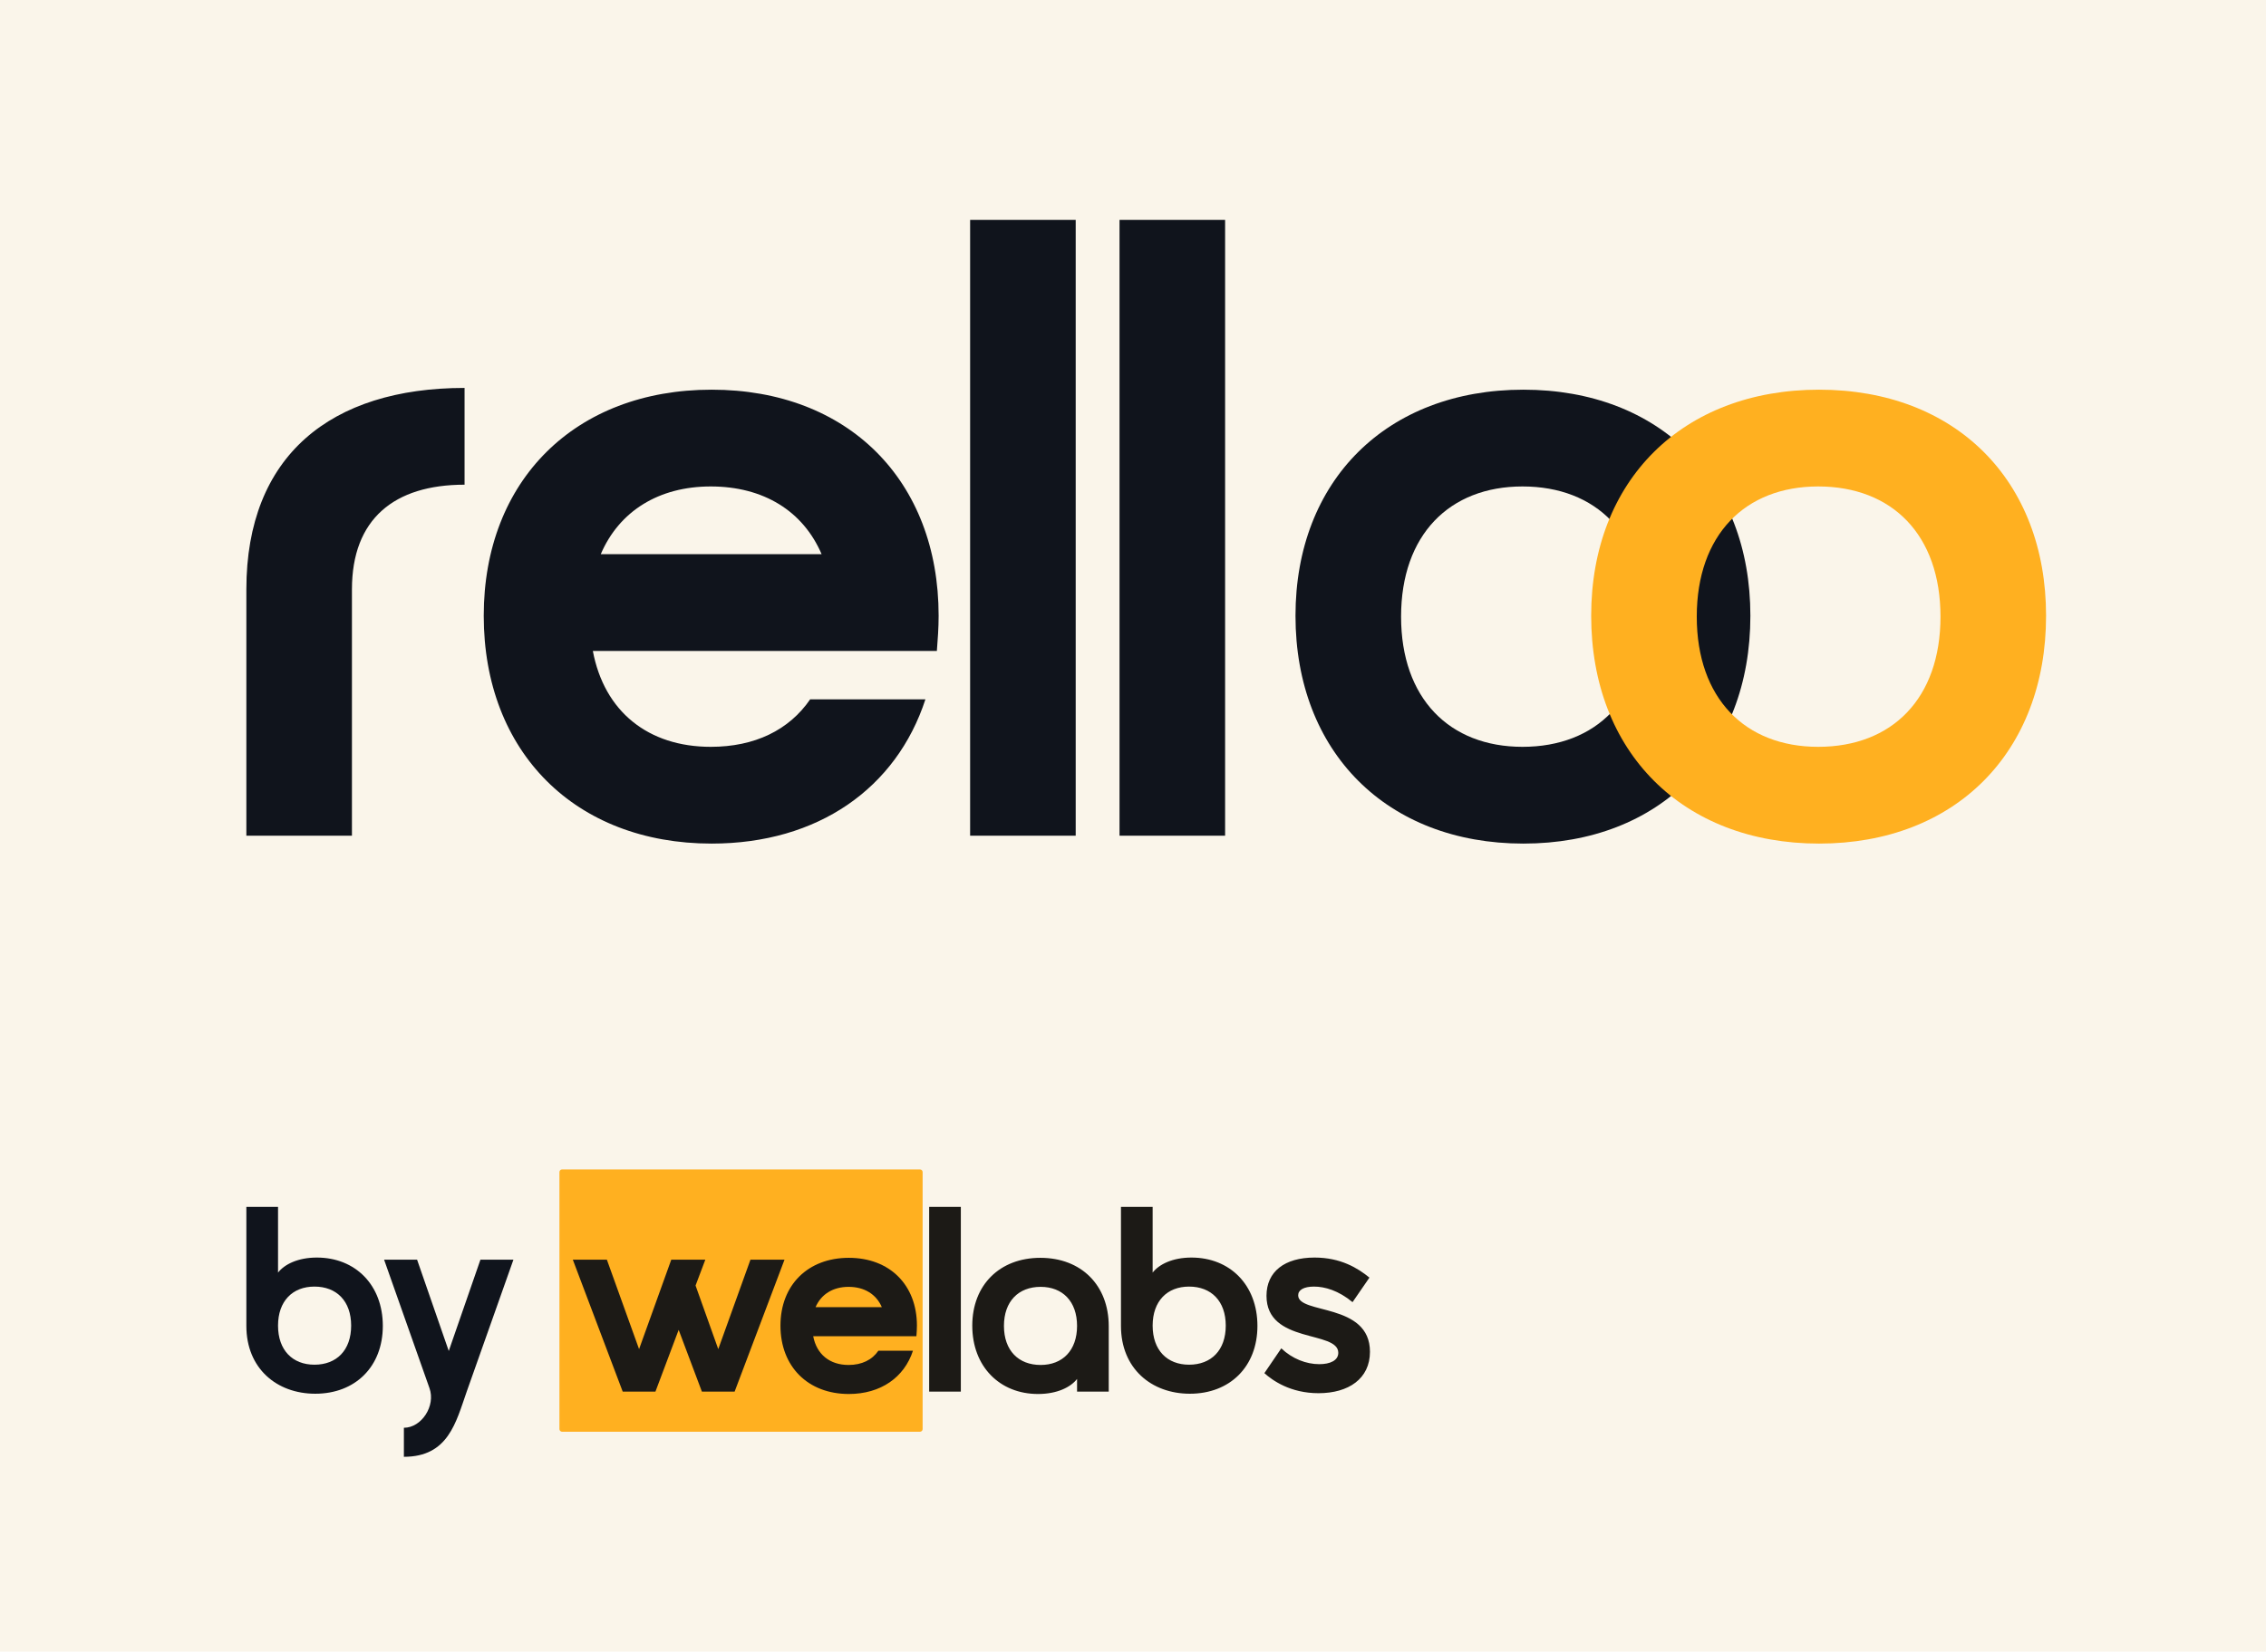
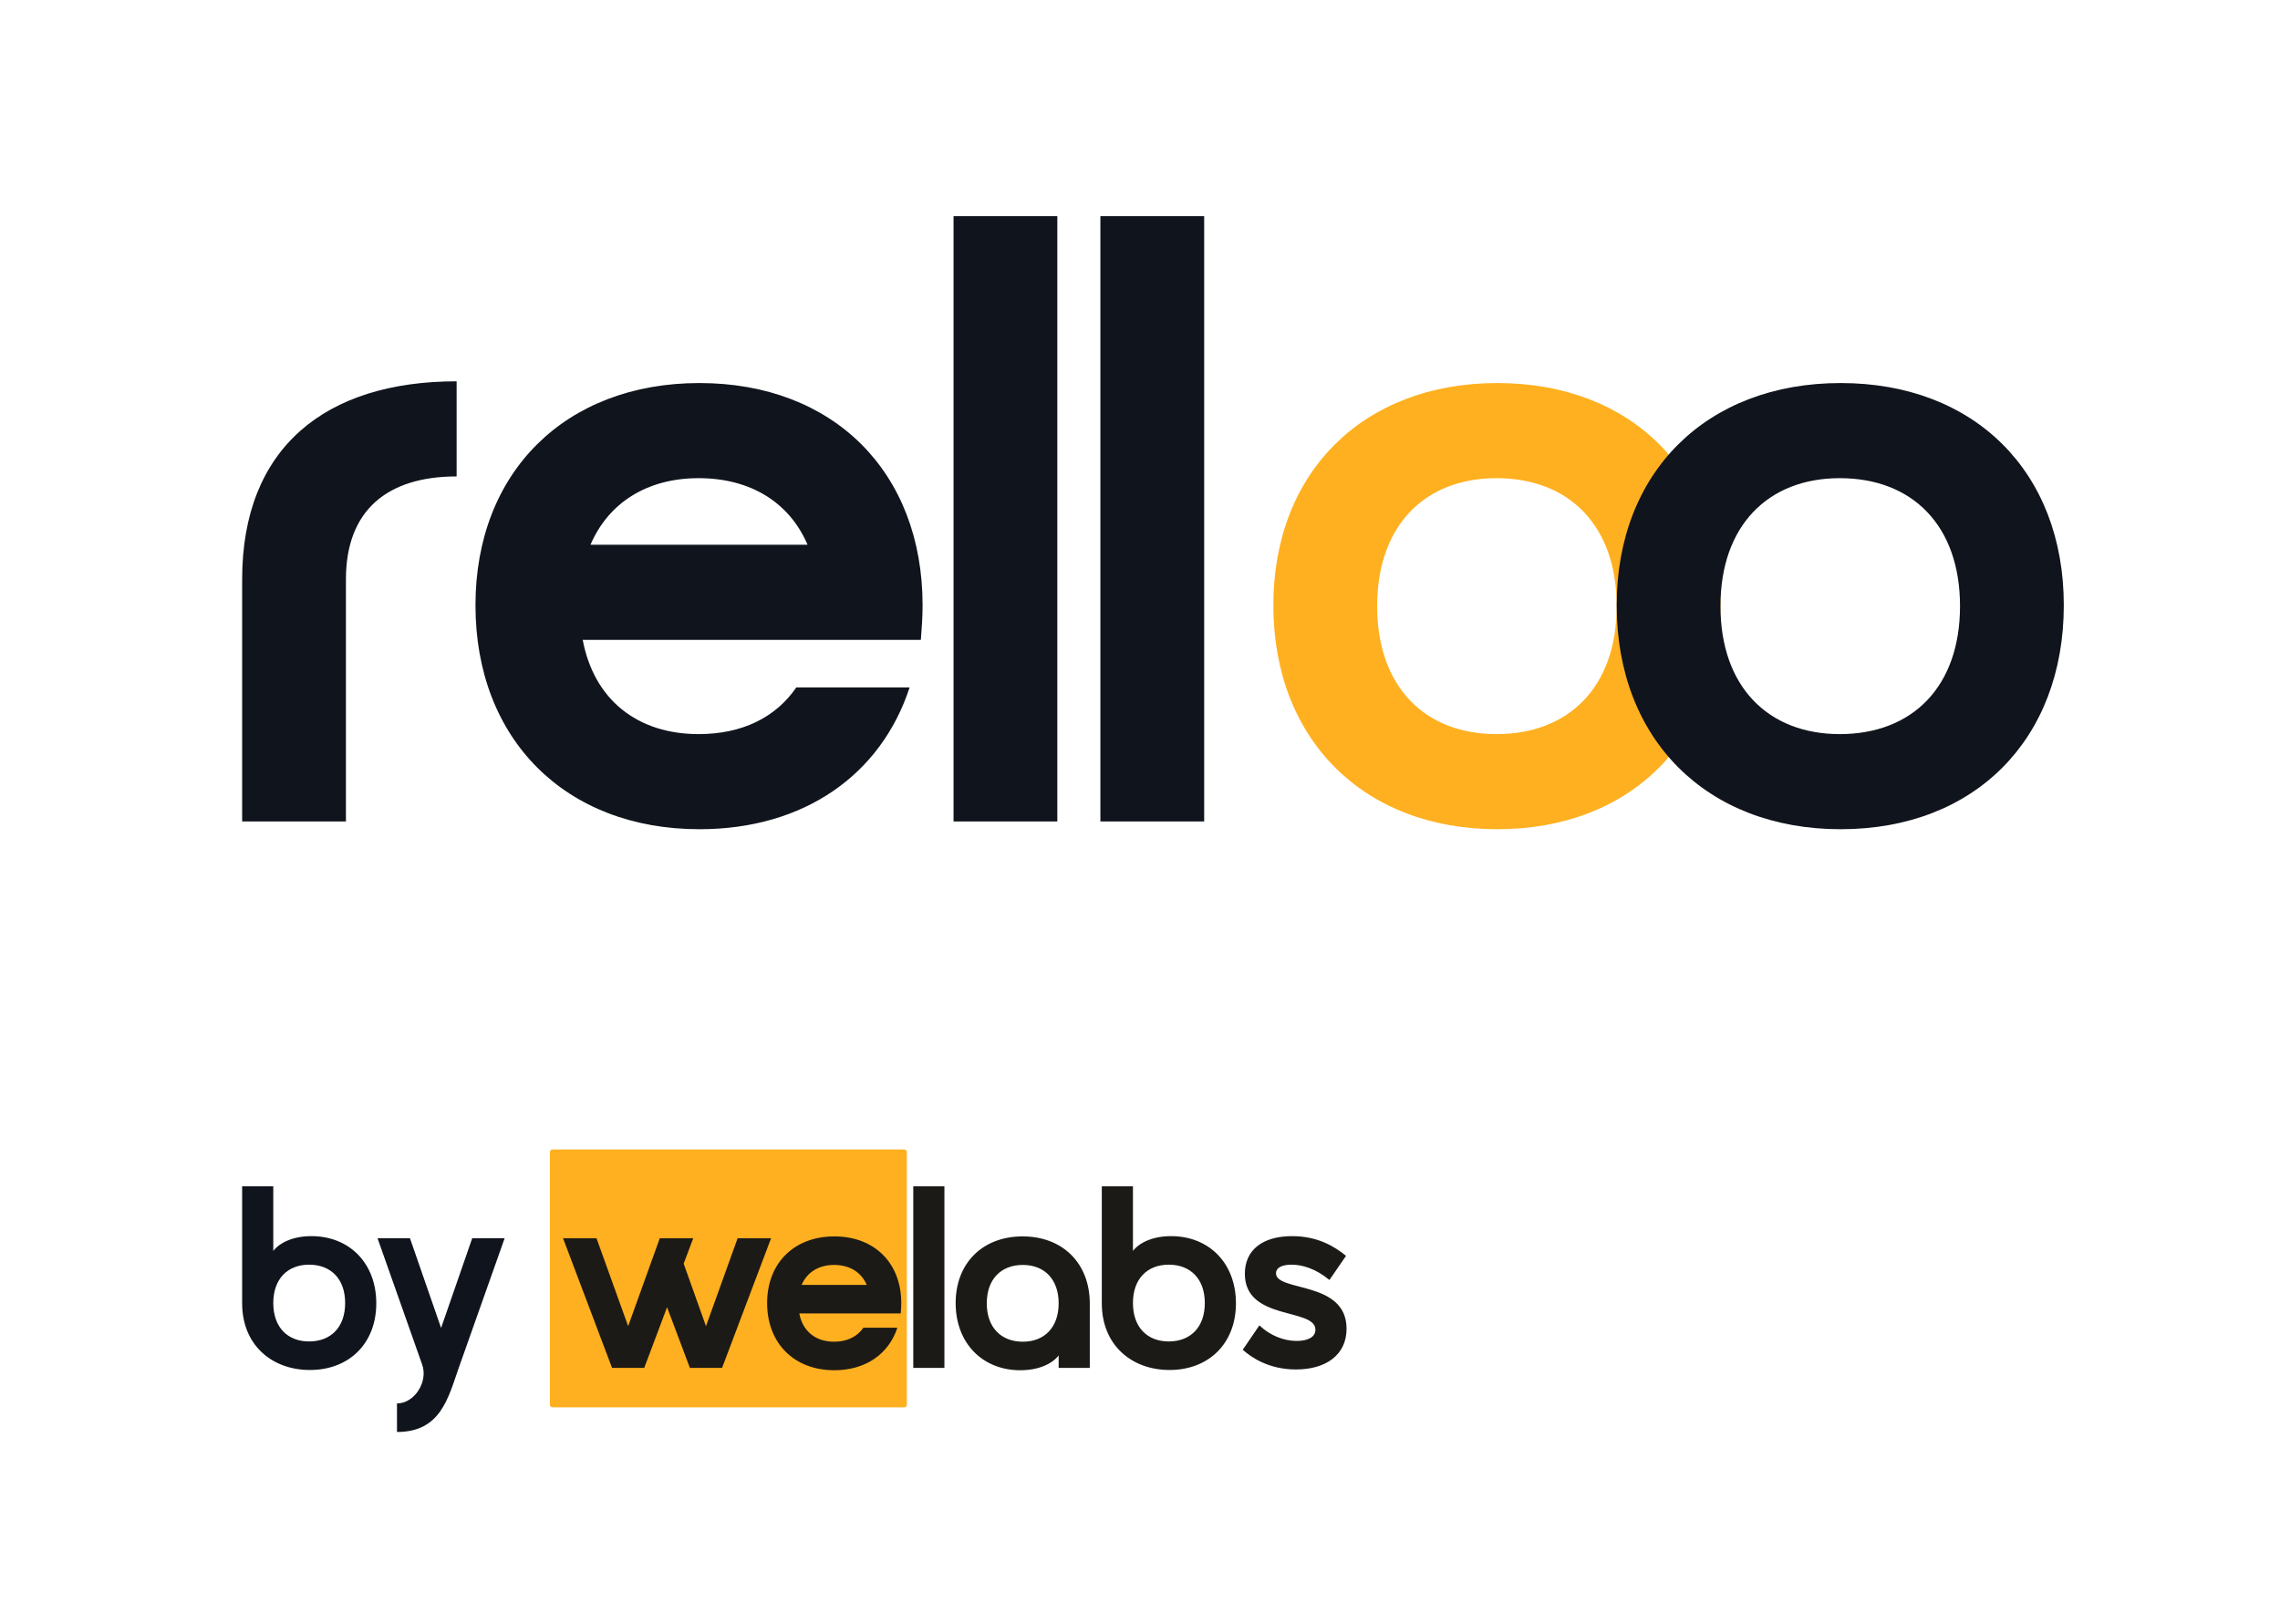
- <svg xmlns="http://www.w3.org/2000/svg" viewBox="-75.00 -75.00 772.63 563.28">
-   <rect x="-75.00" y="-75.00" width="772.63" height="563.28" fill="#FAF5EA" />
+ <svg xmlns="http://www.w3.org/2000/svg" viewBox="-75.00 -75.00 790.92 563.28">
+   <g>
+     <path d="M4.80 135.00C4.80 181.50 36.00 212.70 82.50 212.70C129.00 212.70 159.90 181.50 159.90 135.00C159.90 88.80 129.00 57.90 82.50 57.90C36.00 57.90 4.80 88.80 4.80 135.00ZM40.80 135.30C40.80 107.40 57.30 90.90 82.20 90.90C107.40 90.90 123.90 107.40 123.90 135.30C123.90 163.20 107.40 179.70 82.20 179.70C57.30 179.70 40.80 163.20 40.80 135.30Z" fill="#FFB020" transform="translate(361.92 0)" />
+   </g>
  <g>
    <path d="M9.00 126.00V210.00H45.00V126.00C45.00 102.00 59.40 90.30 83.40 90.30V57.30C37.80 57.30 9.00 80.40 9.00 126.00Z M129.84 114.00C136.14 99.30 149.64 90.90 167.34 90.90C185.34 90.90 198.84 99.30 205.14 114.00ZM167.34 179.70C146.04 179.70 131.04 167.70 127.14 147.00H244.44C244.74 143.10 245.04 139.20 245.04 135.00C245.04 88.80 214.14 57.90 167.64 57.90C121.14 57.90 89.94 88.80 89.94 135.00C89.94 181.50 121.14 212.70 167.64 212.70C203.94 212.70 230.64 193.80 240.54 163.50H201.24C194.04 174.00 182.34 179.70 167.34 179.70Z M255.78 210.00H291.78V0.00H255.78Z M306.72 210.00H342.72V0.00H306.72Z" fill="#10141C" />
-     <path d="M4.80 135.00C4.80 181.50 36.00 212.70 82.50 212.70C129.00 212.70 159.90 181.50 159.90 135.00C159.90 88.80 129.00 57.90 82.50 57.90C36.00 57.90 4.80 88.80 4.80 135.00ZM40.80 135.30C40.80 107.40 57.30 90.90 82.20 90.90C107.40 90.90 123.90 107.40 123.90 135.30C123.90 163.20 107.40 179.70 82.20 179.70C57.30 179.70 40.80 163.20 40.80 135.30Z" fill="#10141C" transform="translate(361.92 0)" />
-   </g>
-   <g>
-     <path d="M4.80 135.00C4.80 181.50 36.00 212.70 82.50 212.70C129.00 212.70 159.90 181.50 159.90 135.00C159.90 88.80 129.00 57.90 82.50 57.90C36.00 57.90 4.80 88.80 4.80 135.00ZM40.80 135.30C40.80 107.40 57.30 90.90 82.20 90.90C107.40 90.90 123.90 107.40 123.90 135.30C123.90 163.20 107.40 179.70 82.20 179.70C57.30 179.70 40.80 163.20 40.80 135.30Z" fill="#FFB020" transform="translate(462.74 0)" />
+     <path d="M4.80 135.00C4.80 181.50 36.00 212.70 82.50 212.70C129.00 212.70 159.90 181.50 159.90 135.00C159.90 88.80 129.00 57.90 82.50 57.90C36.00 57.90 4.80 88.80 4.80 135.00ZM40.80 135.30C40.80 107.40 57.30 90.90 82.20 90.90C107.40 90.90 123.90 107.40 123.90 135.30C123.90 163.20 107.40 179.70 82.20 179.70C57.30 179.70 40.80 163.20 40.80 135.30Z" fill="#10141C" transform="translate(481.02 0)" />
  </g>
  <g transform="translate(6.21 336.60) scale(0.3)">
    <path d="M9.30 0.00V135.30C9.30 183.60 43.80 212.40 87.60 212.40C133.20 212.40 164.40 181.50 164.40 135.30C164.40 88.80 133.20 57.60 89.40 57.60C67.80 57.60 52.50 65.40 45.30 74.70V0.00ZM128.40 135.00C128.40 162.90 111.90 179.40 86.70 179.40C61.80 179.40 45.30 162.90 45.30 135.00C45.30 107.10 61.80 90.60 86.70 90.60C111.90 90.60 128.40 107.10 128.40 135.00Z M217.44 206.10C224.64 226.20 208.44 251.10 188.34 251.10V284.10C238.74 284.10 247.44 245.10 259.74 210.00L312.84 60.00H275.34L239.34 163.80L203.34 60.00H165.84Z" fill="#10141C" />
    <rect x="365.14" y="-42.60" width="412.77" height="298.20" rx="3" fill="#FFB020" />
    <g transform="translate(380.34 0)">
      <path d="M56.70 210.00H93.90L120.30 139.80L146.70 210.00H183.90L240.60 60.00H201.90L165.30 161.70L139.50 89.40L150.60 60.00H111.90L75.30 161.70L38.70 60.00H0.00ZM275.90 114.00C282.20 99.30 295.70 90.90 313.40 90.90C331.40 90.90 344.90 99.30 351.20 114.00ZM313.40 179.70C292.10 179.70 277.10 167.70 273.20 147.00H390.50C390.80 143.10 391.10 139.20 391.10 135.00C391.10 88.80 360.20 57.90 313.70 57.90C267.20 57.90 236.00 88.80 236.00 135.00C236.00 181.50 267.20 212.70 313.70 212.70C350.00 212.70 376.70 193.80 386.60 163.50H347.30C340.10 174.00 328.40 179.70 313.40 179.70Z" fill="#1C1A16" />
      <path d="M405.00 210.00H441.00V0.00H405.00ZM531.40 57.90C485.20 57.90 454.00 88.80 454.00 135.00C454.00 181.50 485.20 212.70 528.70 212.70C550.60 212.70 565.90 204.90 573.10 195.60V210.00H609.10V135.60C609.10 89.10 577.90 57.90 531.40 57.90ZM573.10 135.30C573.10 163.20 556.60 179.70 531.70 179.70C506.50 179.70 490.00 163.20 490.00 135.30C490.00 107.40 506.50 90.90 531.70 90.90C556.60 90.90 573.10 107.40 573.10 135.30ZM623.00 0.00V135.30C623.00 183.60 657.50 212.40 701.30 212.40C746.90 212.40 778.10 181.50 778.10 135.30C778.10 88.80 746.90 57.60 703.10 57.60C681.50 57.60 666.20 65.40 659.00 74.70V0.00ZM742.10 135.00C742.10 162.90 725.60 179.40 700.40 179.40C675.50 179.40 659.00 162.90 659.00 135.00C659.00 107.10 675.50 90.60 700.40 90.60C725.60 90.60 742.10 107.10 742.10 135.00ZM824.40 100.50C824.40 94.50 830.70 90.60 842.40 90.60C854.70 90.60 870.30 95.10 886.20 108.30L905.40 80.40C892.20 69.60 872.70 57.60 843.00 57.60C809.10 57.60 788.40 73.50 788.40 101.10C788.40 156.00 870.00 140.10 870.00 165.90C870.00 174.60 860.70 178.80 848.40 178.80C833.70 178.80 817.80 172.80 805.20 160.80L786.00 189.00C795.30 197.40 815.70 211.80 847.50 211.80C881.70 211.80 906.00 195.30 906.00 164.70C906.00 108.60 824.40 122.40 824.40 100.50Z" fill="#1C1A16" />
    </g>
  </g>
</svg>
